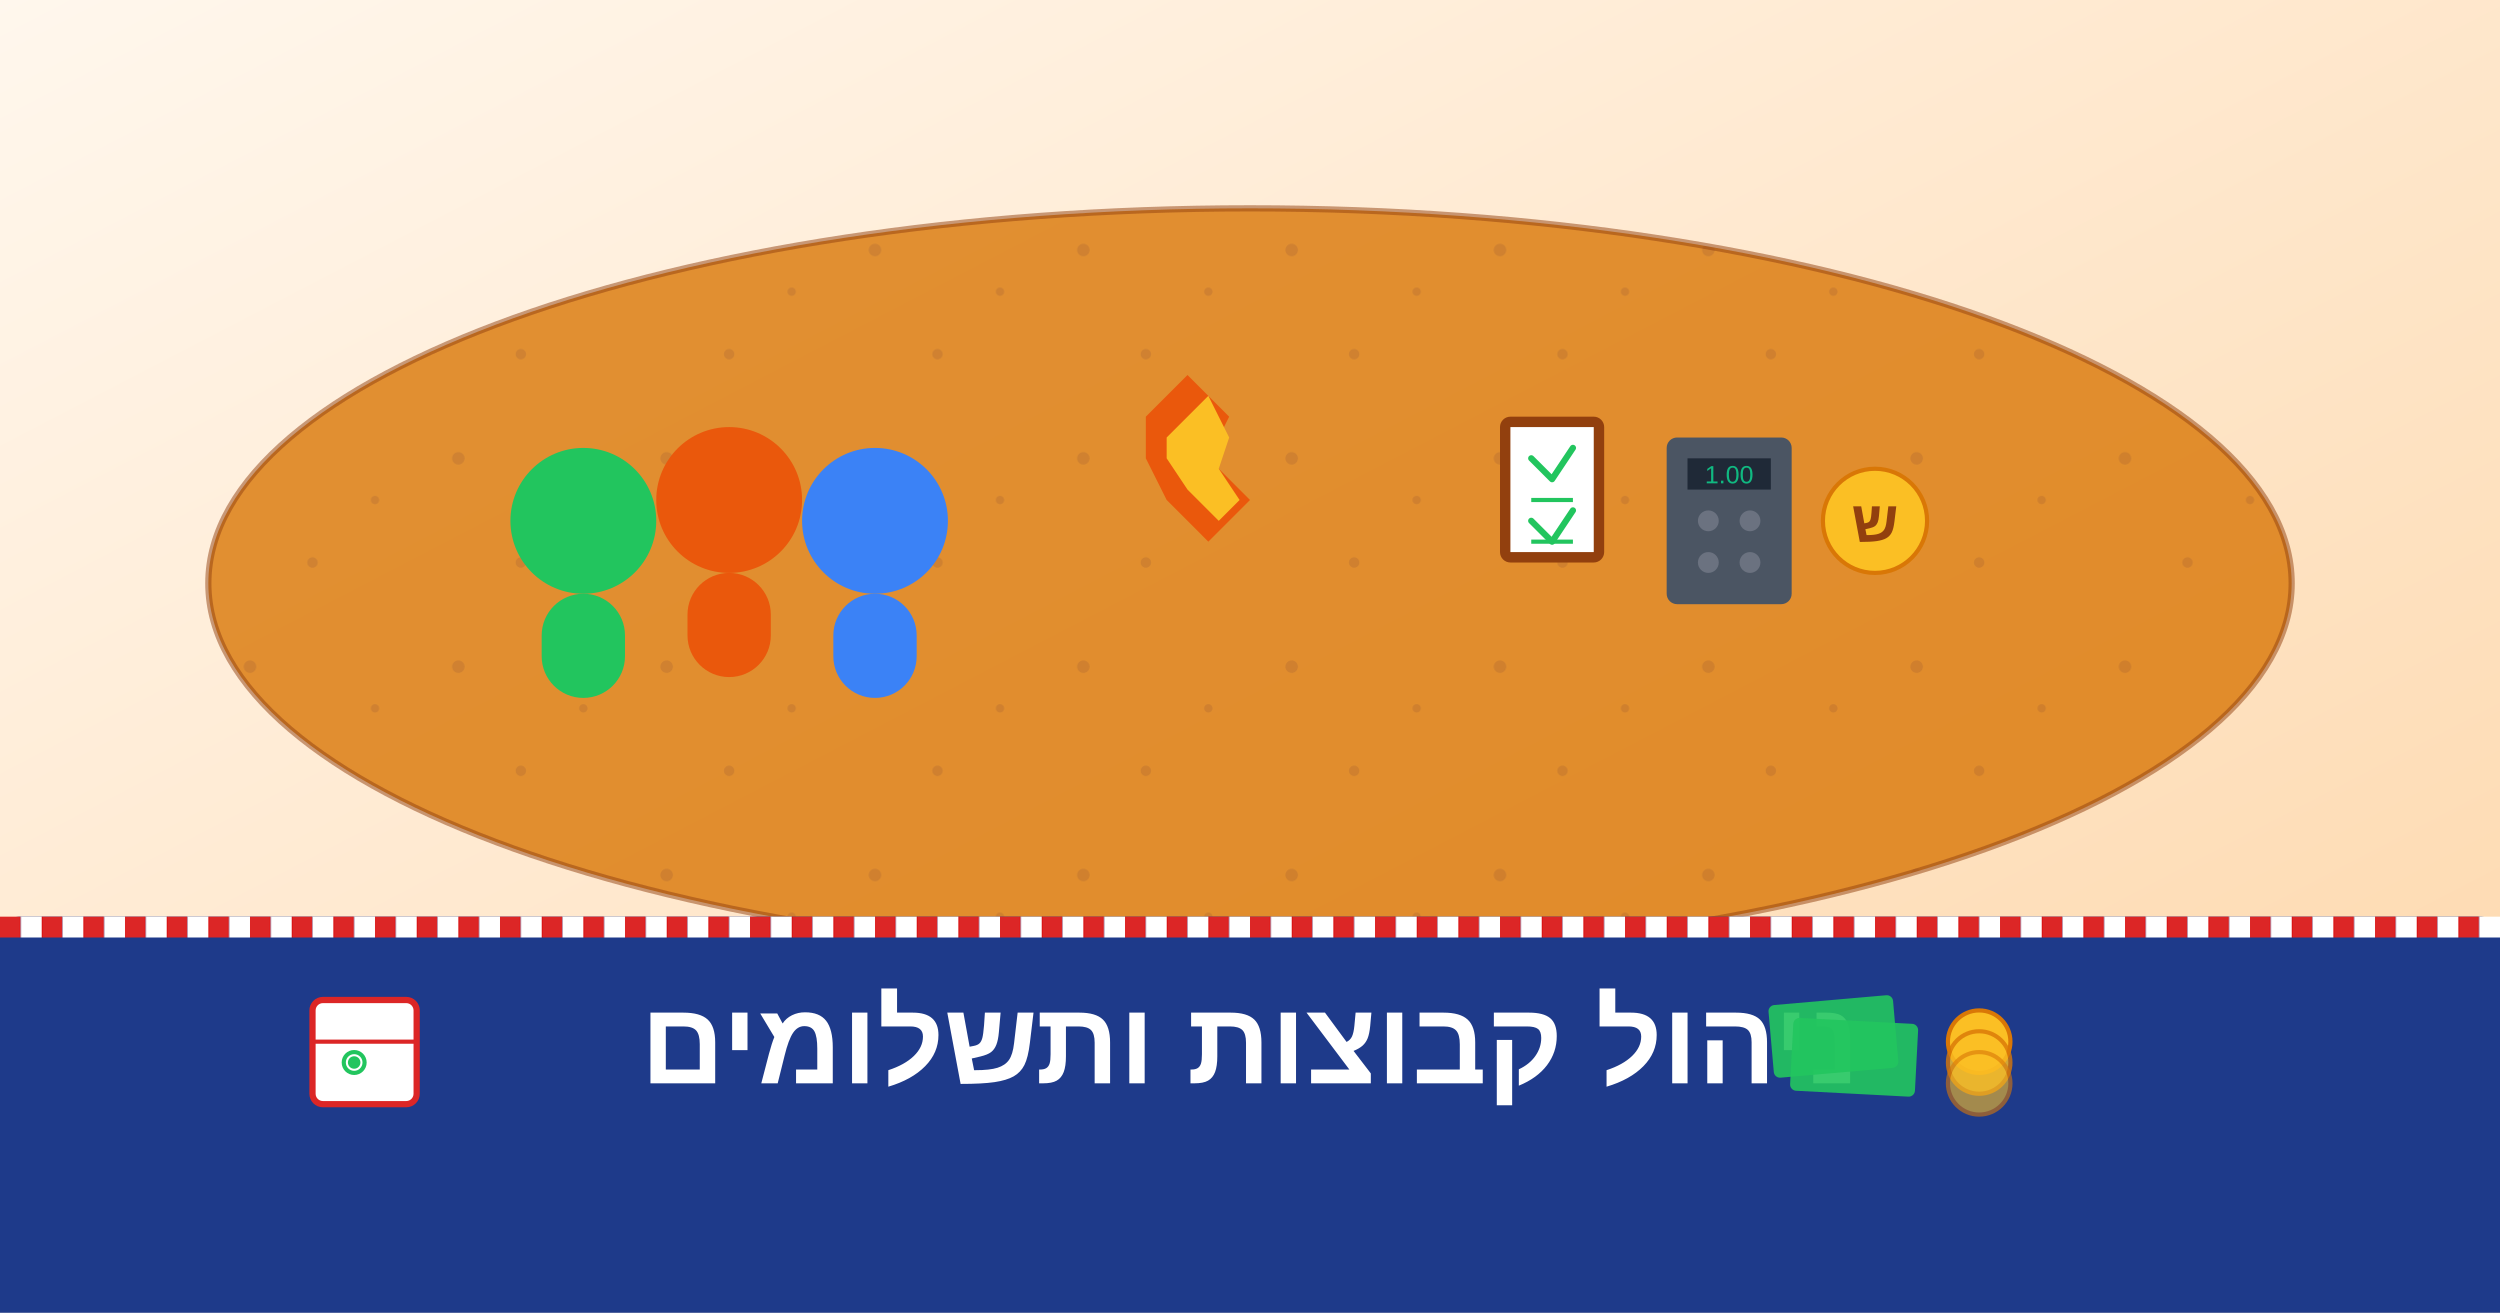
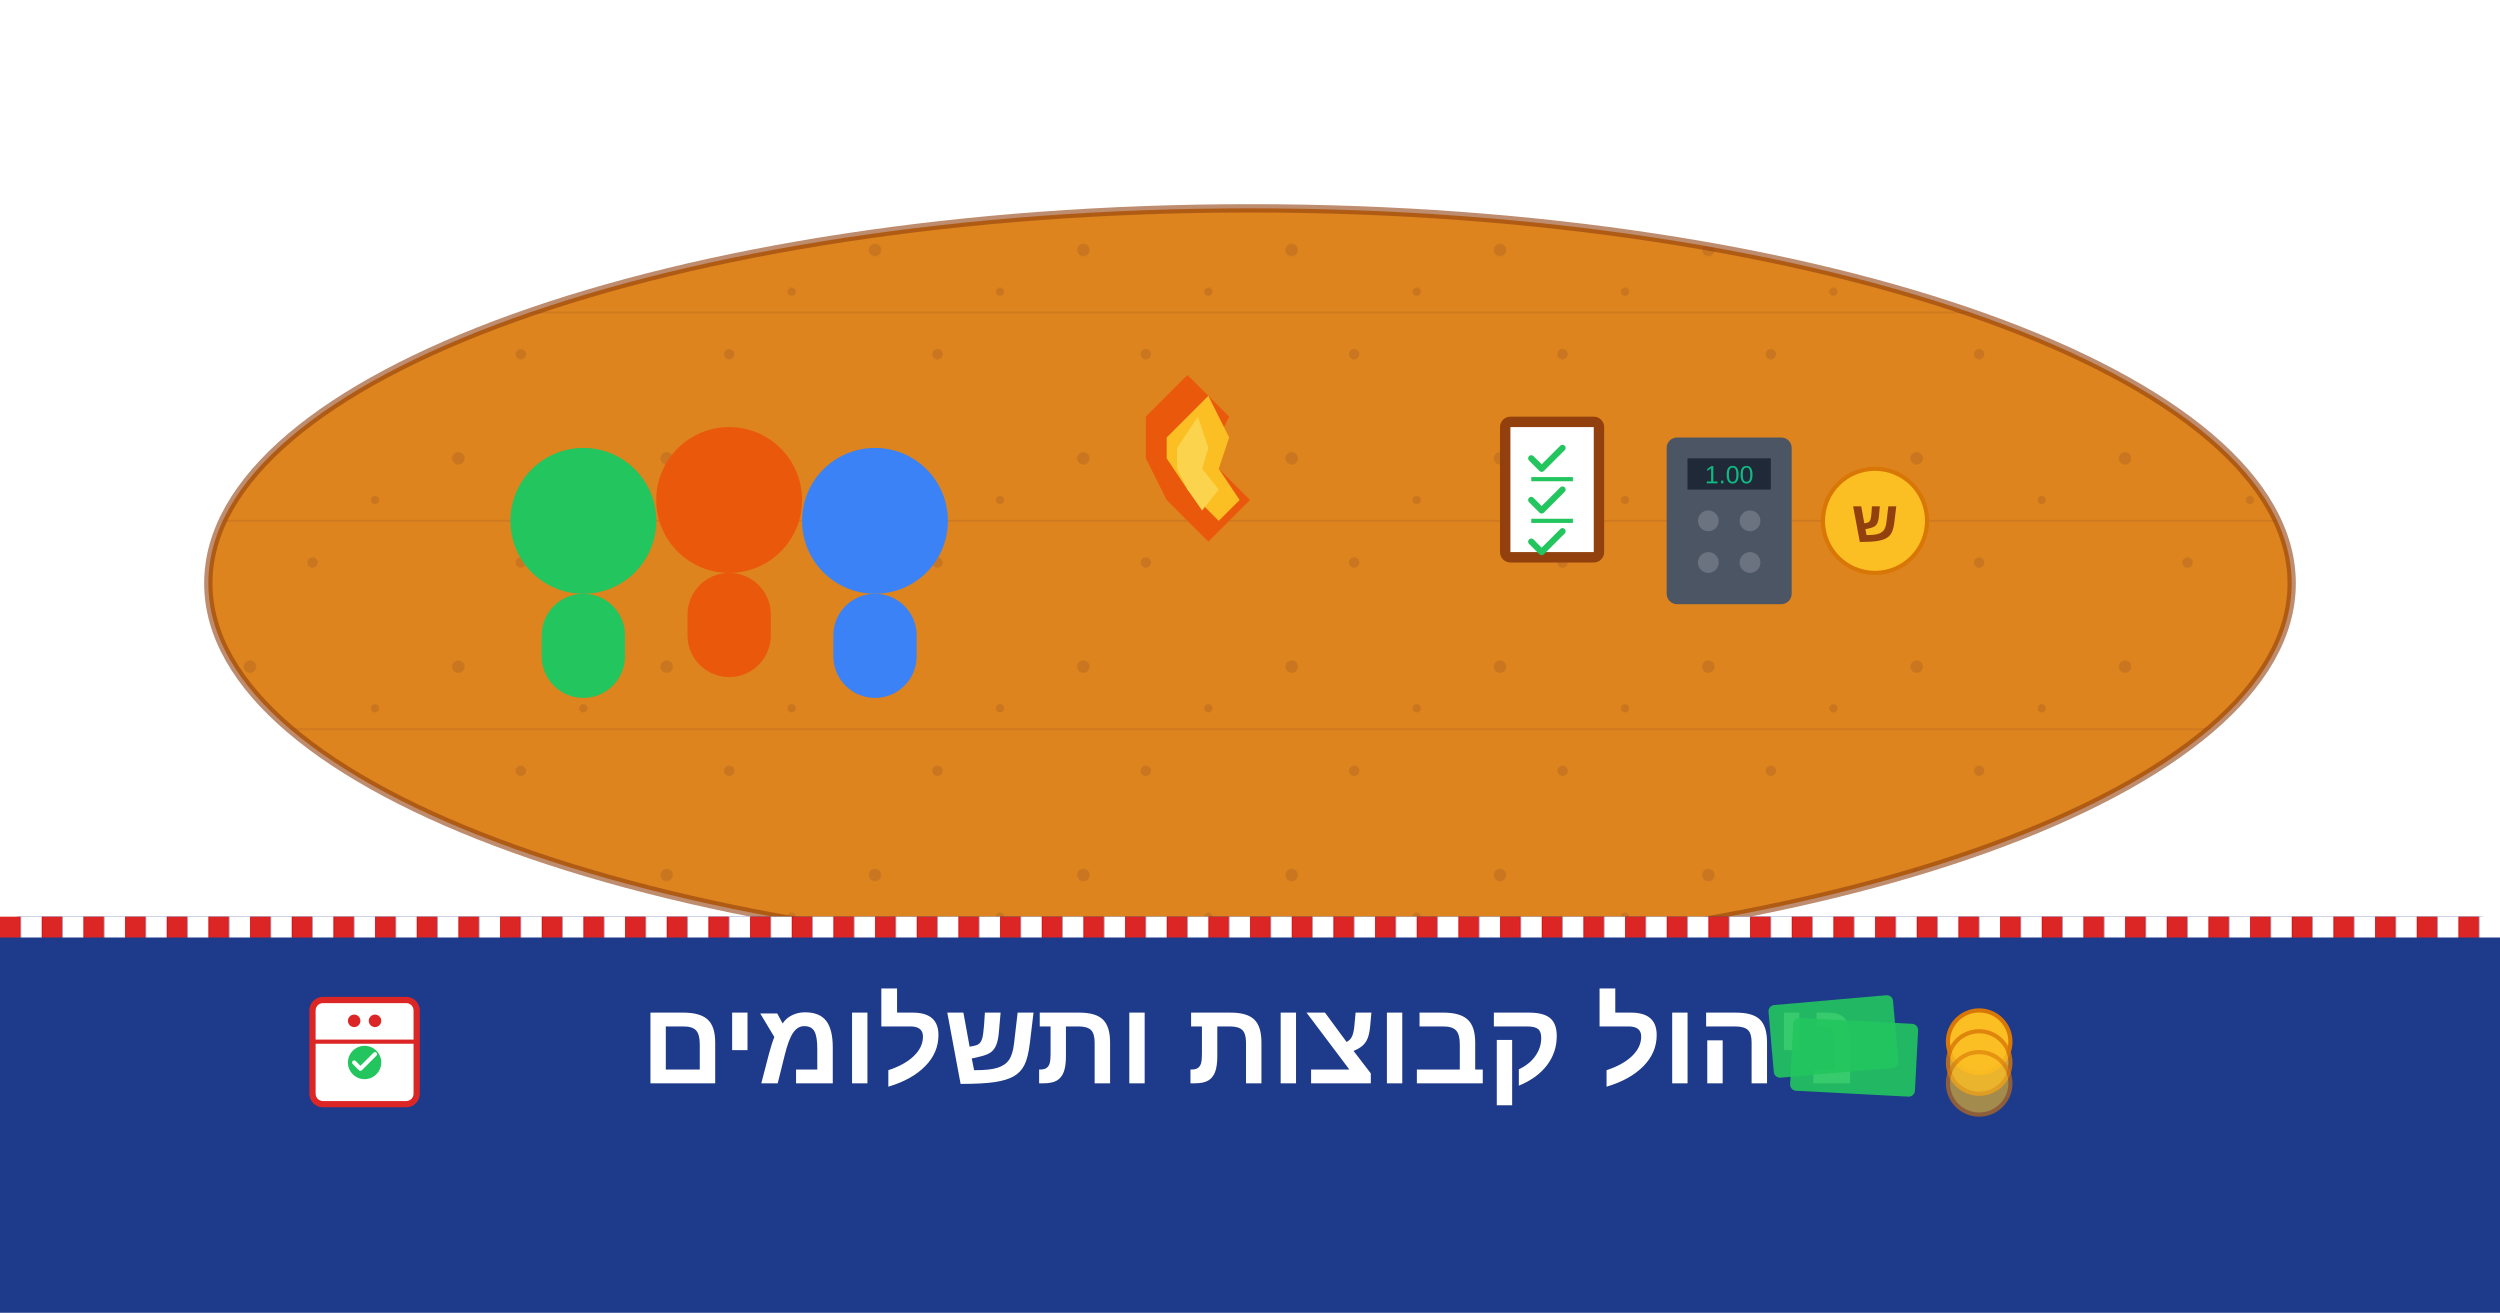
<svg xmlns="http://www.w3.org/2000/svg" width="1200" height="630">
+   <rect width="1200" height="630" fill="white" />
  <defs>
-     <linearGradient id="bgGradient" x1="0%" y1="0%" x2="100%" y2="100%">
-       <stop offset="0%" style="stop-color:#fff7ed;stop-opacity:1" />
-       <stop offset="100%" style="stop-color:#fed7aa;stop-opacity:1" />
-     </linearGradient>
    <pattern id="woodTexture" patternUnits="userSpaceOnUse" width="100" height="100">
      <rect width="100" height="100" fill="#d97706" />
      <circle cx="20" cy="20" r="3" fill="#92400e" opacity="0.3" />
      <circle cx="80" cy="40" r="2" fill="#92400e" opacity="0.3" />
      <circle cx="50" cy="70" r="2.5" fill="#92400e" opacity="0.3" />
+       <line x1="0" y1="50" x2="100" y2="50" stroke="#92400e" stroke-width="1" opacity="0.2" />
    </pattern>
-   </defs>
-   <rect width="1200" height="630" fill="url(#bgGradient)" />
-   <ellipse cx="600" cy="280" rx="500" ry="180" fill="url(#woodTexture)" opacity="0.8" />
-   <ellipse cx="600" cy="280" rx="500" ry="180" fill="none" stroke="#92400e" stroke-width="3" opacity="0.5" />
-   <rect x="0" y="450" width="1200" height="180" fill="#1e3a8a" />
-   <path d="M 0 450 Q 0 440, 10 440 L 1190 440 Q 1200 440, 1200 450 L 1200 630 L 0 630 Z" fill="#1e3a8a" />
-   <rect x="0" y="440" width="1200" height="10" fill="url(#redWhiteStripe)" />
-   <defs>
    <pattern id="redWhiteStripe" patternUnits="userSpaceOnUse" width="20" height="10">
      <rect width="10" height="10" fill="#dc2626" />
      <rect x="10" width="10" height="10" fill="white" />
    </pattern>
  </defs>
-   <text x="600" y="520" font-family="Arial, sans-serif" font-size="56" font-weight="bold" fill="white" text-anchor="middle" direction="rtl">
-     ניהול קבוצות ותשלומים
-   </text>
+   <ellipse cx="600" cy="280" rx="500" ry="180" fill="url(#woodTexture)" opacity="0.9" />
+   <ellipse cx="600" cy="280" rx="500" ry="180" fill="none" stroke="#92400e" stroke-width="4" opacity="0.6" />
  <circle cx="280" cy="250" r="35" fill="#22c55e" />
  <rect x="260" y="285" width="40" height="50" rx="20" fill="#22c55e" />
  <circle cx="350" cy="240" r="35" fill="#ea580c" />
  <rect x="330" y="275" width="40" height="50" rx="20" fill="#ea580c" />
  <circle cx="420" cy="250" r="35" fill="#3b82f6" />
  <rect x="400" y="285" width="40" height="50" rx="20" fill="#3b82f6" />
  <path d="M 550 200 L 570 180 L 590 200 L 580 220 L 600 240 L 580 260 L 560 240 L 550 220 Z" fill="#ea580c" />
  <path d="M 560 210 L 580 190 L 590 210 L 585 225 L 595 240 L 585 250 L 570 235 L 560 220 Z" fill="#fbbf24" />
+   <path d="M 565 215 L 575 200 L 580 215 L 577 225 L 585 235 L 577 245 L 570 235 L 565 225 Z" fill="#fcd34d" />
  <rect x="720" y="200" width="50" height="70" rx="5" fill="#92400e" />
  <rect x="725" y="205" width="40" height="60" fill="white" />
-   <path d="M 735 220 L 745 230 L 755 215" stroke="#22c55e" stroke-width="3" fill="none" stroke-linecap="round" stroke-linejoin="round" />
-   <line x1="735" y1="240" x2="755" y2="240" stroke="#22c55e" stroke-width="2" />
-   <path d="M 735 250 L 745 260 L 755 245" stroke="#22c55e" stroke-width="3" fill="none" stroke-linecap="round" stroke-linejoin="round" />
-   <line x1="735" y1="260" x2="755" y2="260" stroke="#22c55e" stroke-width="2" />
+   <path d="M 735 220 L 740 225 L 750 215" stroke="#22c55e" stroke-width="3" fill="none" stroke-linecap="round" stroke-linejoin="round" />
+   <line x1="735" y1="230" x2="755" y2="230" stroke="#22c55e" stroke-width="2" />
+   <path d="M 735 240 L 740 245 L 750 235" stroke="#22c55e" stroke-width="3" fill="none" stroke-linecap="round" stroke-linejoin="round" />
+   <line x1="735" y1="250" x2="755" y2="250" stroke="#22c55e" stroke-width="2" />
+   <path d="M 735 260 L 740 265 L 750 255" stroke="#22c55e" stroke-width="3" fill="none" stroke-linecap="round" stroke-linejoin="round" />
  <rect x="800" y="210" width="60" height="80" rx="5" fill="#4b5563" />
  <rect x="810" y="220" width="40" height="15" fill="#1f2937" />
  <text x="830" y="232" font-family="Arial, sans-serif" font-size="12" fill="#10b981" text-anchor="middle">1.00</text>
  <circle cx="820" cy="250" r="5" fill="#6b7280" />
  <circle cx="840" cy="250" r="5" fill="#6b7280" />
  <circle cx="820" cy="270" r="5" fill="#6b7280" />
  <circle cx="840" cy="270" r="5" fill="#6b7280" />
  <circle cx="900" cy="250" r="25" fill="#fbbf24" stroke="#d97706" stroke-width="2" />
  <text x="900" y="260" font-family="Arial, sans-serif" font-size="28" fill="#92400e" text-anchor="middle" font-weight="bold">ש</text>
+   <rect x="0" y="450" width="1200" height="180" fill="#1e3a8a" />
+   <path d="M 0 450 Q 0 440, 10 440 L 1190 440 Q 1200 440, 1200 450 L 1200 630 L 0 630 Z" fill="#1e3a8a" />
+   <rect x="0" y="440" width="1200" height="10" fill="url(#redWhiteStripe)" />
+   <text x="600" y="520" font-family="Arial, sans-serif" font-size="56" font-weight="bold" fill="white" text-anchor="middle" direction="rtl">
+     ניהול קבוצות ותשלומים
+   </text>
  <rect x="150" y="480" width="50" height="50" rx="5" fill="white" stroke="#dc2626" stroke-width="3" />
  <line x1="150" y1="500" x2="200" y2="500" stroke="#dc2626" stroke-width="2" />
-   <circle cx="170" cy="510" r="3" fill="#22c55e" />
-   <circle cx="170" cy="510" r="5" fill="none" stroke="#22c55e" stroke-width="2" />
+   <circle cx="170" cy="490" r="3" fill="#dc2626" />
+   <circle cx="180" cy="490" r="3" fill="#dc2626" />
+   <circle cx="175" cy="510" r="8" fill="#22c55e" />
+   <path d="M 170 510 L 173 513 L 180 506" stroke="white" stroke-width="2" fill="none" stroke-linecap="round" stroke-linejoin="round" />
  <rect x="850" y="480" width="60" height="35" rx="3" fill="#22c55e" opacity="0.9" transform="rotate(-5 880 497)" />
  <rect x="860" y="490" width="60" height="35" rx="3" fill="#22c55e" opacity="0.9" transform="rotate(3 890 507)" />
  <circle cx="950" cy="500" r="15" fill="#fbbf24" stroke="#d97706" stroke-width="2" />
  <circle cx="950" cy="510" r="15" fill="#fbbf24" stroke="#d97706" stroke-width="2" opacity="0.8" />
  <circle cx="950" cy="520" r="15" fill="#fbbf24" stroke="#d97706" stroke-width="2" opacity="0.6" />
</svg>
